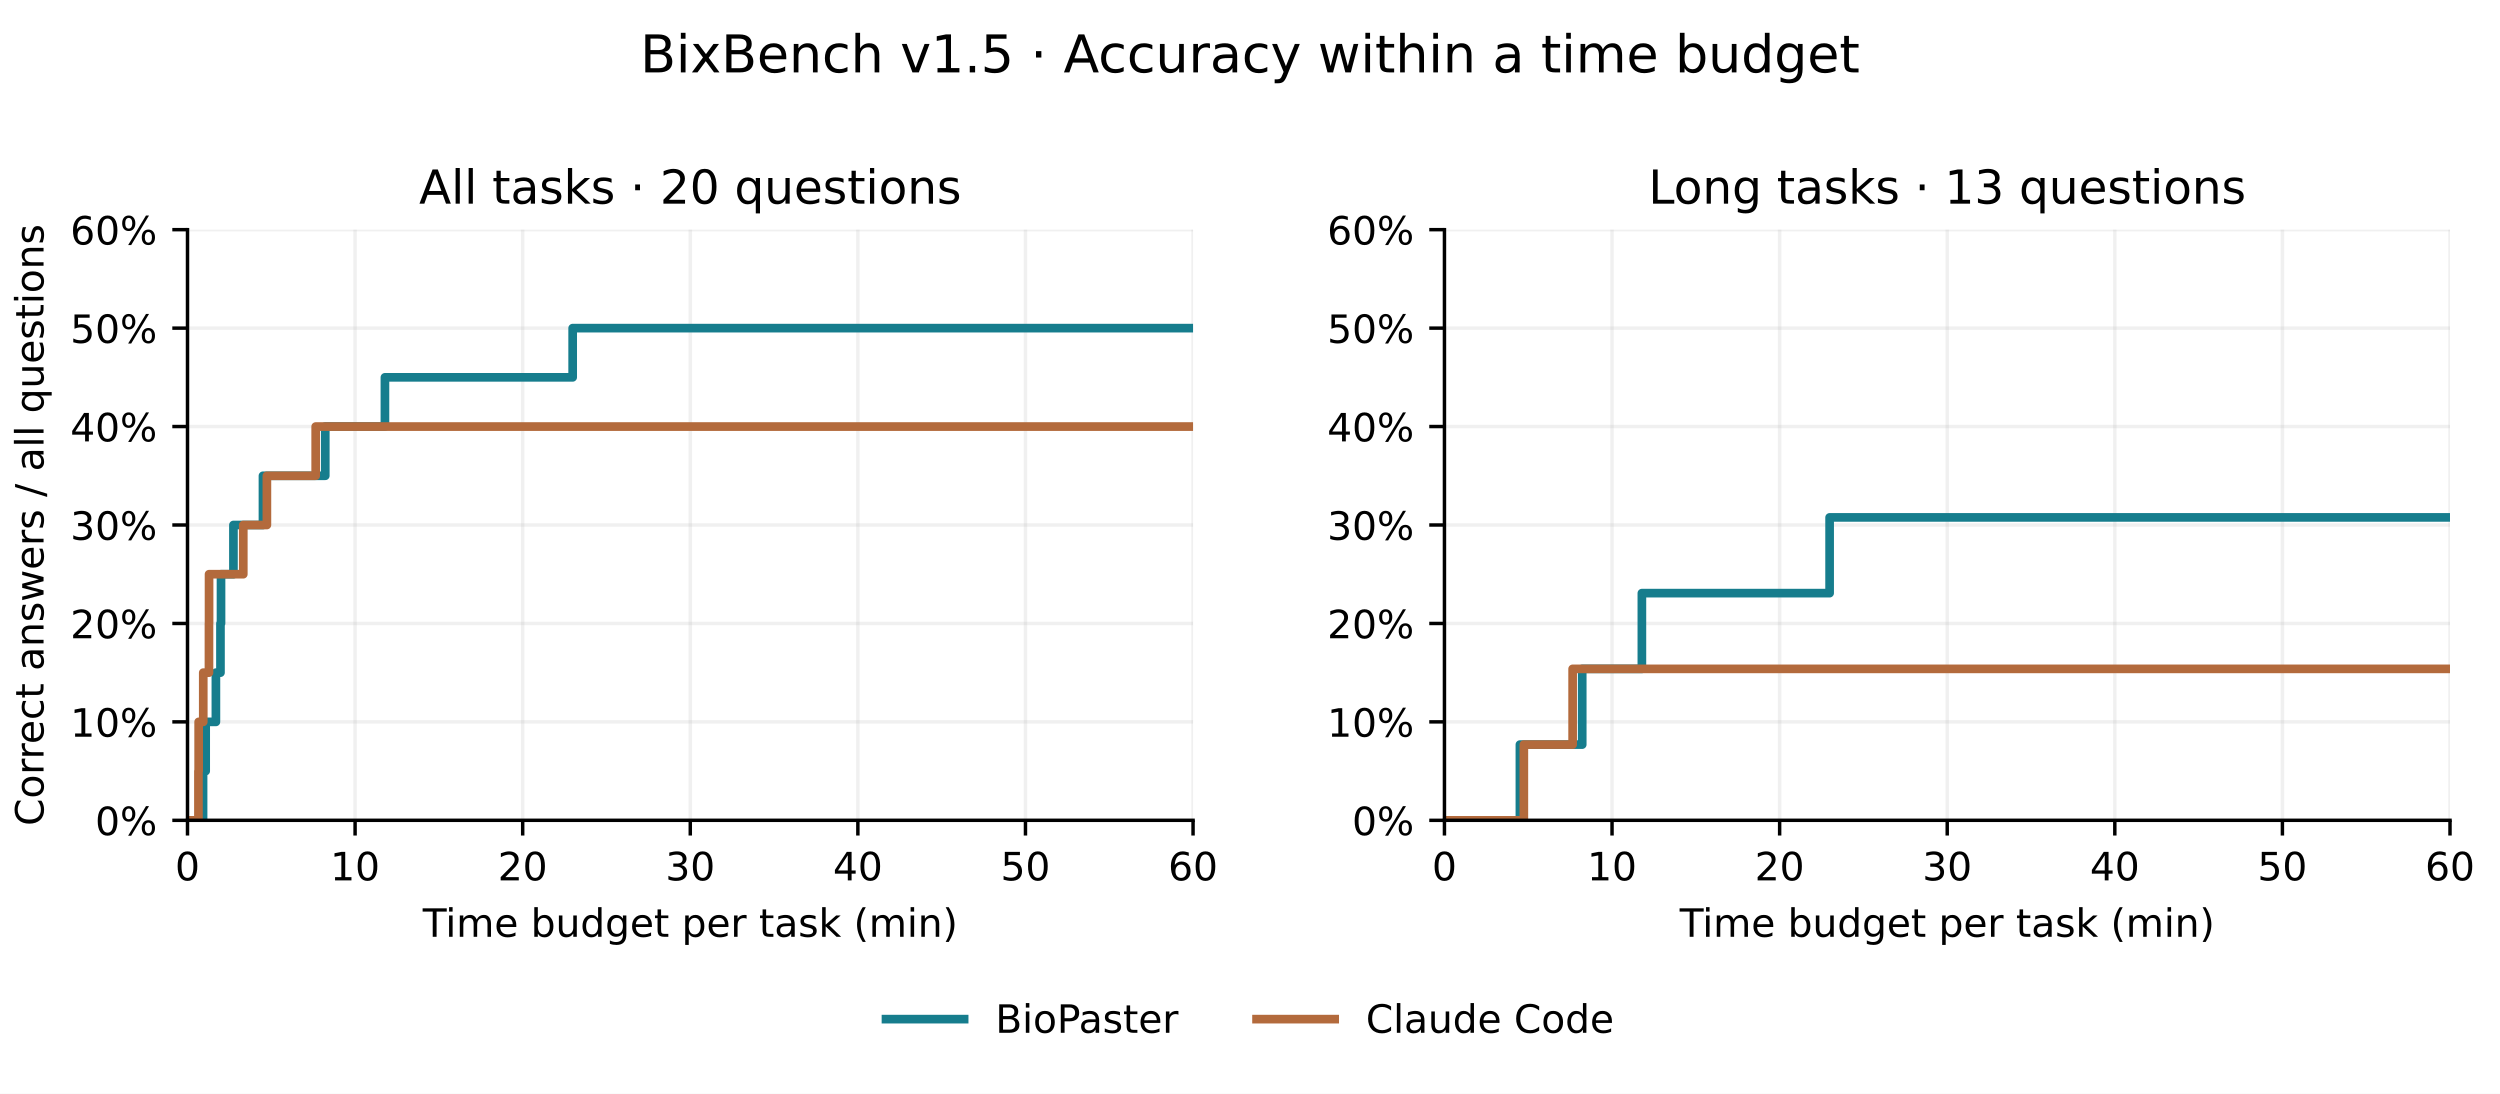
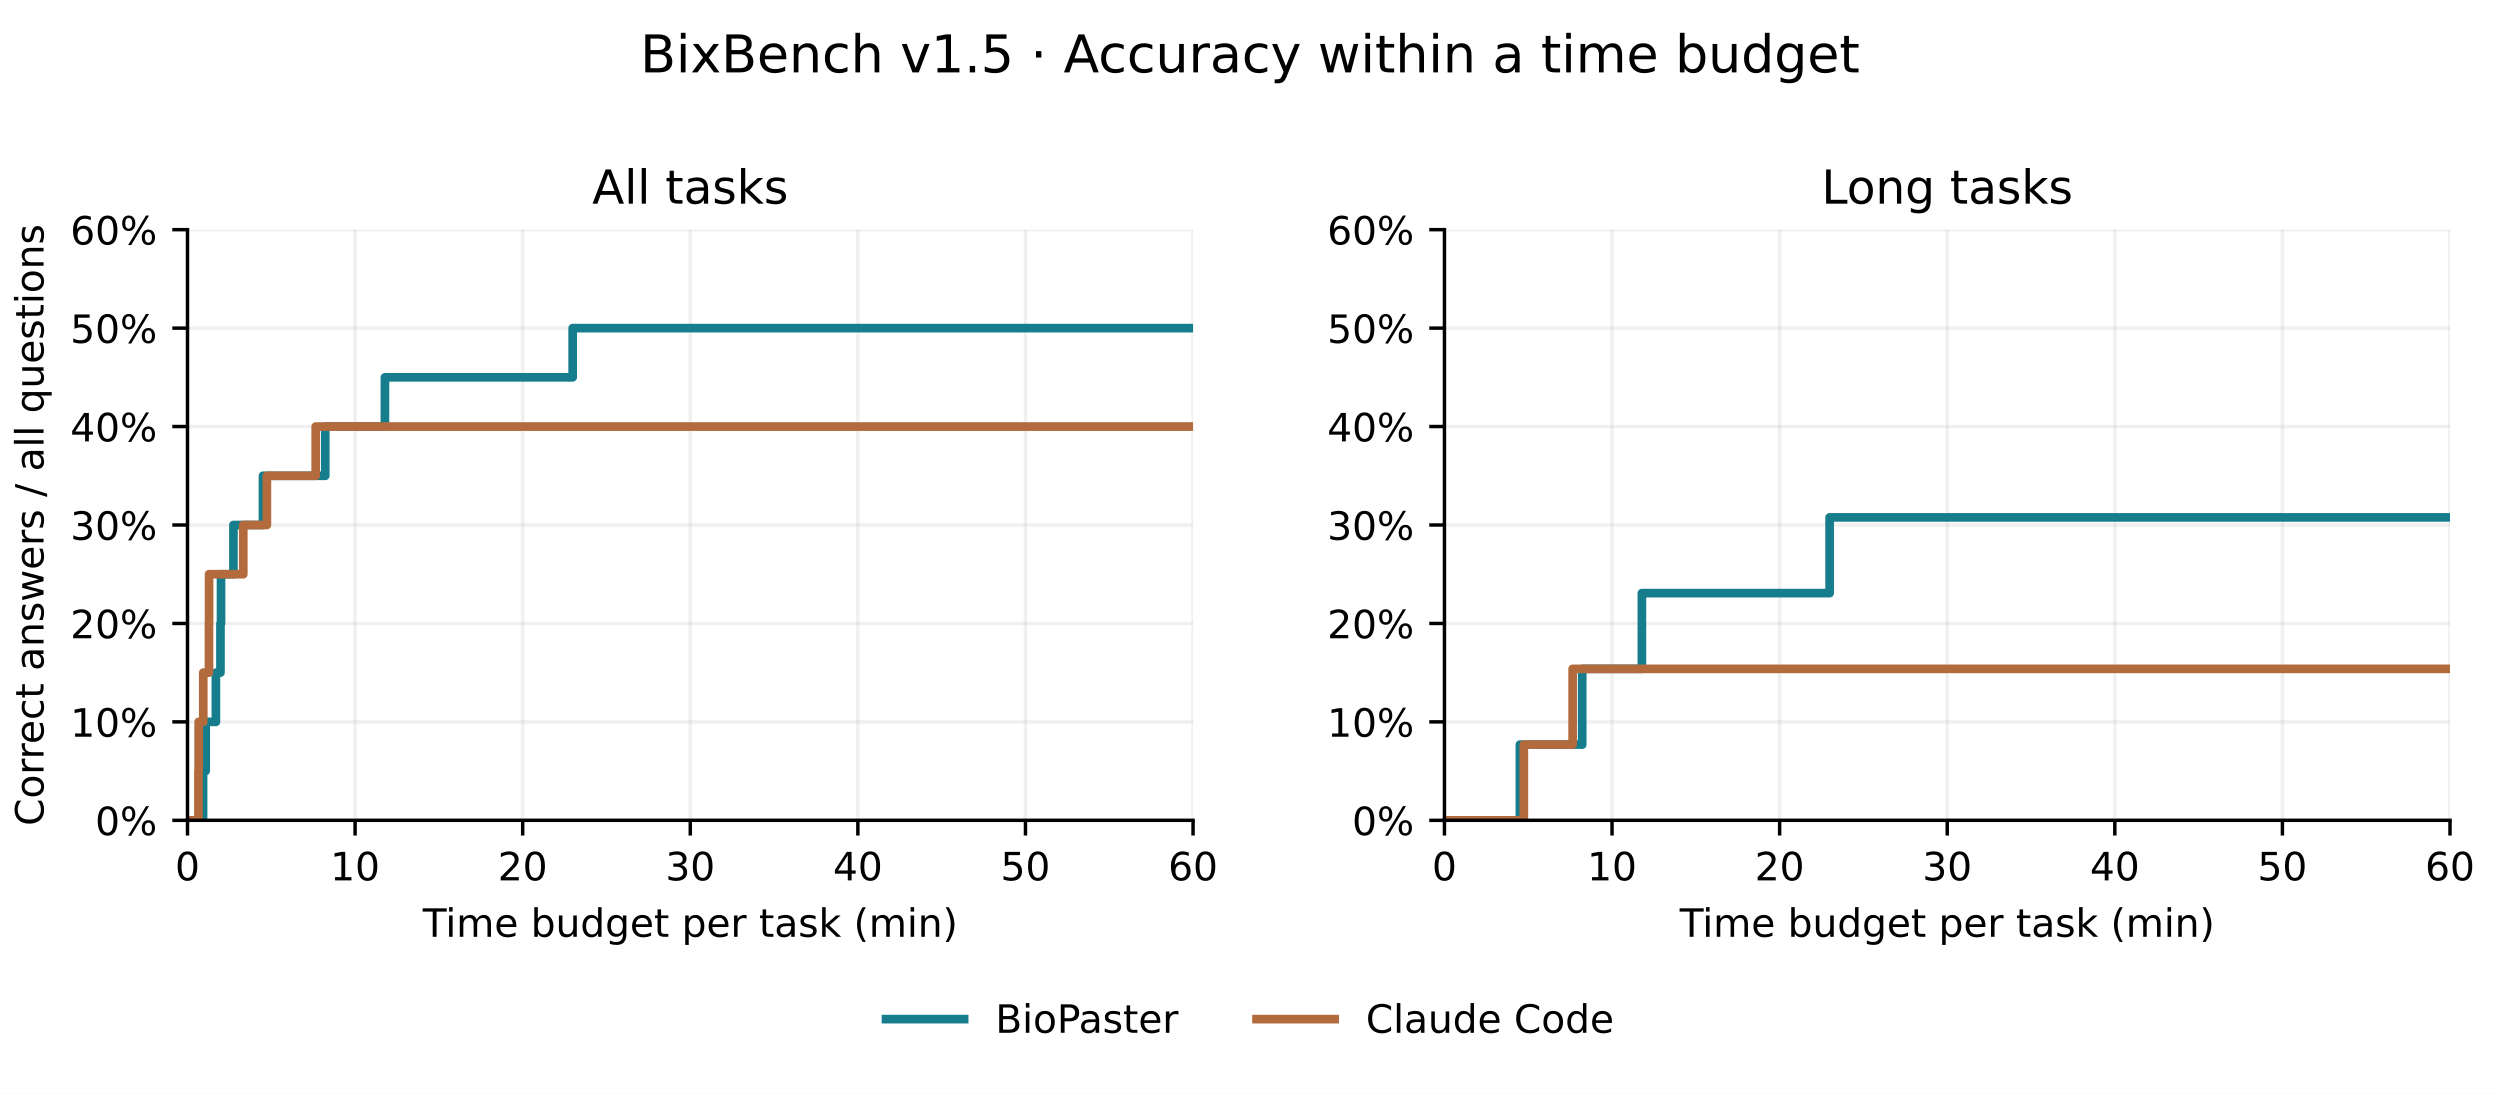
<svg xmlns="http://www.w3.org/2000/svg" xmlns:xlink="http://www.w3.org/1999/xlink" width="576pt" height="252pt" viewBox="0 0 576 252" version="1.1">
  <defs>
    <style type="text/css">*{stroke-linejoin: round; stroke-linecap: butt}</style>
  </defs>
  <g id="figure_1">
    <g id="patch_1">
      <path d="M 0 252  L 576 252  L 576 0  L 0 0  z " style="fill: #ffffff" />
    </g>
    <g id="axes_1">
      <g id="patch_2">
        <path d="M 43.2 189  L 274.88 189  L 274.88 52.92  L 43.2 52.92  z " style="fill: #ffffff" />
      </g>
      <g id="matplotlib.axis_1">
        <g id="xtick_1">
          <g id="line2d_1">
-             <path d="M 43.2 189  L 43.2 52.92  " clip-path="url(#p9bb0f4d1ec)" style="fill: none; stroke: #b0b0b0; stroke-opacity: 0.18; stroke-width: 0.8; stroke-linecap: square" />
+             <path d="M 43.2 189  L 43.2 52.92  " clip-path="url(#pebae69c192)" style="fill: none; stroke: #b0b0b0; stroke-opacity: 0.18; stroke-width: 0.8; stroke-linecap: square" />
          </g>
          <g id="line2d_2">
            <defs>
-               <path id="md4b879f067" d="M 0 0  L 0 3.5  " style="stroke: #000000; stroke-width: 0.8" />
+               <path id="m103c36694e" d="M 0 0  L 0 3.5  " style="stroke: #000000; stroke-width: 0.8" />
            </defs>
            <g>
-               <use xlink:href="#md4b879f067" x="43.2" y="189" style="stroke: #000000; stroke-width: 0.8" />
+               <use xlink:href="#m103c36694e" x="43.2" y="189" style="stroke: #000000; stroke-width: 0.8" />
            </g>
          </g>
          <g id="text_1">
            <text style="font-size: 9px; font-family: 'DejaVu Sans'; text-anchor: middle" x="43.2" y="202.838" transform="rotate(-0 43.2 202.8379)">0</text>
          </g>
        </g>
        <g id="xtick_2">
          <g id="line2d_3">
-             <path d="M 81.813 189  L 81.813 52.92  " clip-path="url(#p9bb0f4d1ec)" style="fill: none; stroke: #b0b0b0; stroke-opacity: 0.18; stroke-width: 0.8; stroke-linecap: square" />
+             <path d="M 81.813 189  L 81.813 52.92  " clip-path="url(#pebae69c192)" style="fill: none; stroke: #b0b0b0; stroke-opacity: 0.18; stroke-width: 0.8; stroke-linecap: square" />
          </g>
          <g id="line2d_4">
            <g>
-               <use xlink:href="#md4b879f067" x="81.813" y="189" style="stroke: #000000; stroke-width: 0.8" />
+               <use xlink:href="#m103c36694e" x="81.813" y="189" style="stroke: #000000; stroke-width: 0.8" />
            </g>
          </g>
          <g id="text_2">
            <text style="font-size: 9px; font-family: 'DejaVu Sans'; text-anchor: middle" x="81.813" y="202.838" transform="rotate(-0 81.81333 202.8379)">10</text>
          </g>
        </g>
        <g id="xtick_3">
          <g id="line2d_5">
-             <path d="M 120.427 189  L 120.427 52.92  " clip-path="url(#p9bb0f4d1ec)" style="fill: none; stroke: #b0b0b0; stroke-opacity: 0.18; stroke-width: 0.8; stroke-linecap: square" />
+             <path d="M 120.427 189  L 120.427 52.92  " clip-path="url(#pebae69c192)" style="fill: none; stroke: #b0b0b0; stroke-opacity: 0.18; stroke-width: 0.8; stroke-linecap: square" />
          </g>
          <g id="line2d_6">
            <g>
-               <use xlink:href="#md4b879f067" x="120.427" y="189" style="stroke: #000000; stroke-width: 0.8" />
+               <use xlink:href="#m103c36694e" x="120.427" y="189" style="stroke: #000000; stroke-width: 0.8" />
            </g>
          </g>
          <g id="text_3">
            <text style="font-size: 9px; font-family: 'DejaVu Sans'; text-anchor: middle" x="120.427" y="202.838" transform="rotate(-0 120.4267 202.8379)">20</text>
          </g>
        </g>
        <g id="xtick_4">
          <g id="line2d_7">
-             <path d="M 159.04 189  L 159.04 52.92  " clip-path="url(#p9bb0f4d1ec)" style="fill: none; stroke: #b0b0b0; stroke-opacity: 0.18; stroke-width: 0.8; stroke-linecap: square" />
+             <path d="M 159.04 189  L 159.04 52.92  " clip-path="url(#pebae69c192)" style="fill: none; stroke: #b0b0b0; stroke-opacity: 0.18; stroke-width: 0.8; stroke-linecap: square" />
          </g>
          <g id="line2d_8">
            <g>
-               <use xlink:href="#md4b879f067" x="159.04" y="189" style="stroke: #000000; stroke-width: 0.8" />
+               <use xlink:href="#m103c36694e" x="159.04" y="189" style="stroke: #000000; stroke-width: 0.8" />
            </g>
          </g>
          <g id="text_4">
            <text style="font-size: 9px; font-family: 'DejaVu Sans'; text-anchor: middle" x="159.04" y="202.838" transform="rotate(-0 159.04 202.8379)">30</text>
          </g>
        </g>
        <g id="xtick_5">
          <g id="line2d_9">
-             <path d="M 197.653 189  L 197.653 52.92  " clip-path="url(#p9bb0f4d1ec)" style="fill: none; stroke: #b0b0b0; stroke-opacity: 0.18; stroke-width: 0.8; stroke-linecap: square" />
+             <path d="M 197.653 189  L 197.653 52.92  " clip-path="url(#pebae69c192)" style="fill: none; stroke: #b0b0b0; stroke-opacity: 0.18; stroke-width: 0.8; stroke-linecap: square" />
          </g>
          <g id="line2d_10">
            <g>
-               <use xlink:href="#md4b879f067" x="197.653" y="189" style="stroke: #000000; stroke-width: 0.8" />
+               <use xlink:href="#m103c36694e" x="197.653" y="189" style="stroke: #000000; stroke-width: 0.8" />
            </g>
          </g>
          <g id="text_5">
            <text style="font-size: 9px; font-family: 'DejaVu Sans'; text-anchor: middle" x="197.653" y="202.838" transform="rotate(-0 197.6533 202.8379)">40</text>
          </g>
        </g>
        <g id="xtick_6">
          <g id="line2d_11">
-             <path d="M 236.267 189  L 236.267 52.92  " clip-path="url(#p9bb0f4d1ec)" style="fill: none; stroke: #b0b0b0; stroke-opacity: 0.18; stroke-width: 0.8; stroke-linecap: square" />
+             <path d="M 236.267 189  L 236.267 52.92  " clip-path="url(#pebae69c192)" style="fill: none; stroke: #b0b0b0; stroke-opacity: 0.18; stroke-width: 0.8; stroke-linecap: square" />
          </g>
          <g id="line2d_12">
            <g>
-               <use xlink:href="#md4b879f067" x="236.267" y="189" style="stroke: #000000; stroke-width: 0.8" />
+               <use xlink:href="#m103c36694e" x="236.267" y="189" style="stroke: #000000; stroke-width: 0.8" />
            </g>
          </g>
          <g id="text_6">
            <text style="font-size: 9px; font-family: 'DejaVu Sans'; text-anchor: middle" x="236.267" y="202.838" transform="rotate(-0 236.2667 202.8379)">50</text>
          </g>
        </g>
        <g id="xtick_7">
          <g id="line2d_13">
-             <path d="M 274.88 189  L 274.88 52.92  " clip-path="url(#p9bb0f4d1ec)" style="fill: none; stroke: #b0b0b0; stroke-opacity: 0.18; stroke-width: 0.8; stroke-linecap: square" />
+             <path d="M 274.88 189  L 274.88 52.92  " clip-path="url(#pebae69c192)" style="fill: none; stroke: #b0b0b0; stroke-opacity: 0.18; stroke-width: 0.8; stroke-linecap: square" />
          </g>
          <g id="line2d_14">
            <g>
-               <use xlink:href="#md4b879f067" x="274.88" y="189" style="stroke: #000000; stroke-width: 0.8" />
+               <use xlink:href="#m103c36694e" x="274.88" y="189" style="stroke: #000000; stroke-width: 0.8" />
            </g>
          </g>
          <g id="text_7">
            <text style="font-size: 9px; font-family: 'DejaVu Sans'; text-anchor: middle" x="274.88" y="202.838" transform="rotate(-0 274.88 202.8379)">60</text>
          </g>
        </g>
        <g id="text_8">
          <text style="font-size: 9px; font-family: 'DejaVu Sans'; text-anchor: middle" x="159.04" y="215.839" transform="rotate(-0 159.04 215.8386)">Time budget per task (min)</text>
        </g>
      </g>
      <g id="matplotlib.axis_2">
        <g id="ytick_1">
          <g id="line2d_15">
-             <path d="M 43.2 189  L 274.88 189  " clip-path="url(#p9bb0f4d1ec)" style="fill: none; stroke: #b0b0b0; stroke-opacity: 0.18; stroke-width: 0.8; stroke-linecap: square" />
+             <path d="M 43.2 189  L 274.88 189  " clip-path="url(#pebae69c192)" style="fill: none; stroke: #b0b0b0; stroke-opacity: 0.18; stroke-width: 0.8; stroke-linecap: square" />
          </g>
          <g id="line2d_16">
            <defs>
-               <path id="m3b8dcdfd55" d="M 0 0  L -3.5 0  " style="stroke: #000000; stroke-width: 0.8" />
+               <path id="m2873b66946" d="M 0 0  L -3.5 0  " style="stroke: #000000; stroke-width: 0.8" />
            </defs>
            <g>
-               <use xlink:href="#m3b8dcdfd55" x="43.2" y="189" style="stroke: #000000; stroke-width: 0.8" />
+               <use xlink:href="#m2873b66946" x="43.2" y="189" style="stroke: #000000; stroke-width: 0.8" />
            </g>
          </g>
          <g id="text_9">
            <text style="font-size: 9px; font-family: 'DejaVu Sans'; text-anchor: end" x="36.2" y="192.419" transform="rotate(-0 36.2 192.4189)">0%</text>
          </g>
        </g>
        <g id="ytick_2">
          <g id="line2d_17">
-             <path d="M 43.2 166.32  L 274.88 166.32  " clip-path="url(#p9bb0f4d1ec)" style="fill: none; stroke: #b0b0b0; stroke-opacity: 0.18; stroke-width: 0.8; stroke-linecap: square" />
+             <path d="M 43.2 166.32  L 274.88 166.32  " clip-path="url(#pebae69c192)" style="fill: none; stroke: #b0b0b0; stroke-opacity: 0.18; stroke-width: 0.8; stroke-linecap: square" />
          </g>
          <g id="line2d_18">
            <g>
-               <use xlink:href="#m3b8dcdfd55" x="43.2" y="166.32" style="stroke: #000000; stroke-width: 0.8" />
+               <use xlink:href="#m2873b66946" x="43.2" y="166.32" style="stroke: #000000; stroke-width: 0.8" />
            </g>
          </g>
          <g id="text_10">
            <text style="font-size: 9px; font-family: 'DejaVu Sans'; text-anchor: end" x="36.2" y="169.739" transform="rotate(-0 36.2 169.7389)">10%</text>
          </g>
        </g>
        <g id="ytick_3">
          <g id="line2d_19">
-             <path d="M 43.2 143.64  L 274.88 143.64  " clip-path="url(#p9bb0f4d1ec)" style="fill: none; stroke: #b0b0b0; stroke-opacity: 0.18; stroke-width: 0.8; stroke-linecap: square" />
+             <path d="M 43.2 143.64  L 274.88 143.64  " clip-path="url(#pebae69c192)" style="fill: none; stroke: #b0b0b0; stroke-opacity: 0.18; stroke-width: 0.8; stroke-linecap: square" />
          </g>
          <g id="line2d_20">
            <g>
-               <use xlink:href="#m3b8dcdfd55" x="43.2" y="143.64" style="stroke: #000000; stroke-width: 0.8" />
+               <use xlink:href="#m2873b66946" x="43.2" y="143.64" style="stroke: #000000; stroke-width: 0.8" />
            </g>
          </g>
          <g id="text_11">
            <text style="font-size: 9px; font-family: 'DejaVu Sans'; text-anchor: end" x="36.2" y="147.059" transform="rotate(-0 36.2 147.0589)">20%</text>
          </g>
        </g>
        <g id="ytick_4">
          <g id="line2d_21">
-             <path d="M 43.2 120.96  L 274.88 120.96  " clip-path="url(#p9bb0f4d1ec)" style="fill: none; stroke: #b0b0b0; stroke-opacity: 0.18; stroke-width: 0.8; stroke-linecap: square" />
+             <path d="M 43.2 120.96  L 274.88 120.96  " clip-path="url(#pebae69c192)" style="fill: none; stroke: #b0b0b0; stroke-opacity: 0.18; stroke-width: 0.8; stroke-linecap: square" />
          </g>
          <g id="line2d_22">
            <g>
-               <use xlink:href="#m3b8dcdfd55" x="43.2" y="120.96" style="stroke: #000000; stroke-width: 0.8" />
+               <use xlink:href="#m2873b66946" x="43.2" y="120.96" style="stroke: #000000; stroke-width: 0.8" />
            </g>
          </g>
          <g id="text_12">
            <text style="font-size: 9px; font-family: 'DejaVu Sans'; text-anchor: end" x="36.2" y="124.379" transform="rotate(-0 36.2 124.3789)">30%</text>
          </g>
        </g>
        <g id="ytick_5">
          <g id="line2d_23">
-             <path d="M 43.2 98.28  L 274.88 98.28  " clip-path="url(#p9bb0f4d1ec)" style="fill: none; stroke: #b0b0b0; stroke-opacity: 0.18; stroke-width: 0.8; stroke-linecap: square" />
+             <path d="M 43.2 98.28  L 274.88 98.28  " clip-path="url(#pebae69c192)" style="fill: none; stroke: #b0b0b0; stroke-opacity: 0.18; stroke-width: 0.8; stroke-linecap: square" />
          </g>
          <g id="line2d_24">
            <g>
-               <use xlink:href="#m3b8dcdfd55" x="43.2" y="98.28" style="stroke: #000000; stroke-width: 0.8" />
+               <use xlink:href="#m2873b66946" x="43.2" y="98.28" style="stroke: #000000; stroke-width: 0.8" />
            </g>
          </g>
          <g id="text_13">
            <text style="font-size: 9px; font-family: 'DejaVu Sans'; text-anchor: end" x="36.2" y="101.699" transform="rotate(-0 36.2 101.6989)">40%</text>
          </g>
        </g>
        <g id="ytick_6">
          <g id="line2d_25">
-             <path d="M 43.2 75.6  L 274.88 75.6  " clip-path="url(#p9bb0f4d1ec)" style="fill: none; stroke: #b0b0b0; stroke-opacity: 0.18; stroke-width: 0.8; stroke-linecap: square" />
+             <path d="M 43.2 75.6  L 274.88 75.6  " clip-path="url(#pebae69c192)" style="fill: none; stroke: #b0b0b0; stroke-opacity: 0.18; stroke-width: 0.8; stroke-linecap: square" />
          </g>
          <g id="line2d_26">
            <g>
-               <use xlink:href="#m3b8dcdfd55" x="43.2" y="75.6" style="stroke: #000000; stroke-width: 0.8" />
+               <use xlink:href="#m2873b66946" x="43.2" y="75.6" style="stroke: #000000; stroke-width: 0.8" />
            </g>
          </g>
          <g id="text_14">
            <text style="font-size: 9px; font-family: 'DejaVu Sans'; text-anchor: end" x="36.2" y="79.019" transform="rotate(-0 36.2 79.01895)">50%</text>
          </g>
        </g>
        <g id="ytick_7">
          <g id="line2d_27">
-             <path d="M 43.2 52.92  L 274.88 52.92  " clip-path="url(#p9bb0f4d1ec)" style="fill: none; stroke: #b0b0b0; stroke-opacity: 0.18; stroke-width: 0.8; stroke-linecap: square" />
+             <path d="M 43.2 52.92  L 274.88 52.92  " clip-path="url(#pebae69c192)" style="fill: none; stroke: #b0b0b0; stroke-opacity: 0.18; stroke-width: 0.8; stroke-linecap: square" />
          </g>
          <g id="line2d_28">
            <g>
-               <use xlink:href="#m3b8dcdfd55" x="43.2" y="52.92" style="stroke: #000000; stroke-width: 0.8" />
+               <use xlink:href="#m2873b66946" x="43.2" y="52.92" style="stroke: #000000; stroke-width: 0.8" />
            </g>
          </g>
          <g id="text_15">
            <text style="font-size: 9px; font-family: 'DejaVu Sans'; text-anchor: end" x="36.2" y="56.339" transform="rotate(-0 36.2 56.33895)">60%</text>
          </g>
        </g>
        <g id="text_16">
          <text style="font-size: 9px; font-family: 'DejaVu Sans'; text-anchor: middle" x="10.034" y="120.96" transform="rotate(-90 10.03398 120.96)">Correct answers / all questions</text>
        </g>
      </g>
      <g id="line2d_29">
-         <path d="M 43.2 189  L 46.785 189  L 46.785 177.66  L 47.389 177.66  L 47.389 166.32  L 49.742 166.32  L 49.742 154.98  L 50.796 154.98  L 50.796 143.64  L 50.922 143.64  L 50.922 132.3  L 53.784 132.3  L 53.784 120.96  L 60.588 120.96  L 60.588 109.62  L 74.941 109.62  L 74.941 98.28  L 88.688 98.28  L 88.688 86.94  L 131.943 86.94  L 131.943 75.6  L 274.88 75.6  L 274.88 75.6  " clip-path="url(#p9bb0f4d1ec)" style="fill: none; stroke: #167d8d; stroke-width: 2; stroke-linecap: square" />
+         <path d="M 43.2 189  L 46.785 189  L 46.785 177.66  L 47.389 177.66  L 47.389 166.32  L 49.742 166.32  L 49.742 154.98  L 50.796 154.98  L 50.796 143.64  L 50.922 143.64  L 50.922 132.3  L 53.784 132.3  L 53.784 120.96  L 60.588 120.96  L 60.588 109.62  L 74.941 109.62  L 74.941 98.28  L 88.688 98.28  L 88.688 86.94  L 131.943 86.94  L 131.943 75.6  L 274.88 75.6  L 274.88 75.6  " clip-path="url(#pebae69c192)" style="fill: none; stroke: #167d8d; stroke-width: 2; stroke-linecap: square" />
      </g>
      <g id="line2d_30">
-         <path d="M 43.2 189  L 45.721 189  L 45.721 177.66  L 45.771 177.66  L 45.771 166.32  L 46.831 166.32  L 46.831 154.98  L 48.146 154.98  L 48.146 143.64  L 48.165 143.64  L 48.165 132.3  L 56.051 132.3  L 56.051 120.96  L 61.492 120.96  L 61.492 109.62  L 72.736 109.62  L 72.736 98.28  L 274.88 98.28  L 274.88 98.28  " clip-path="url(#p9bb0f4d1ec)" style="fill: none; stroke: #b36a3c; stroke-width: 2; stroke-linecap: square" />
+         <path d="M 43.2 189  L 45.721 189  L 45.721 177.66  L 45.771 177.66  L 45.771 166.32  L 46.831 166.32  L 46.831 154.98  L 48.146 154.98  L 48.146 143.64  L 48.165 143.64  L 48.165 132.3  L 56.051 132.3  L 56.051 120.96  L 61.492 120.96  L 61.492 109.62  L 72.736 109.62  L 72.736 98.28  L 274.88 98.28  L 274.88 98.28  " clip-path="url(#pebae69c192)" style="fill: none; stroke: #b36a3c; stroke-width: 2; stroke-linecap: square" />
      </g>
      <g id="patch_3">
        <path d="M 43.2 189  L 43.2 52.92  " style="fill: none; stroke: #000000; stroke-width: 0.8; stroke-linejoin: miter; stroke-linecap: square" />
      </g>
      <g id="patch_4">
        <path d="M 43.2 189  L 274.88 189  " style="fill: none; stroke: #000000; stroke-width: 0.8; stroke-linejoin: miter; stroke-linecap: square" />
      </g>
      <g id="text_17">
-         <text style="font-size: 10.8px; font-family: 'DejaVu Sans'; text-anchor: middle" x="159.04" y="46.92" transform="rotate(-0 159.04 46.92)">All tasks · 20 questions</text>
+         <text style="font-size: 10.8px; font-family: 'DejaVu Sans'; text-anchor: middle" x="159.04" y="46.92" transform="rotate(-0 159.04 46.92)">All tasks</text>
      </g>
    </g>
    <g id="axes_2">
      <g id="patch_5">
        <path d="M 332.8 189  L 564.48 189  L 564.48 52.92  L 332.8 52.92  z " style="fill: #ffffff" />
      </g>
      <g id="matplotlib.axis_3">
        <g id="xtick_8">
          <g id="line2d_31">
-             <path d="M 332.8 189  L 332.8 52.92  " clip-path="url(#p6f066f90d6)" style="fill: none; stroke: #b0b0b0; stroke-opacity: 0.18; stroke-width: 0.8; stroke-linecap: square" />
+             <path d="M 332.8 189  L 332.8 52.92  " clip-path="url(#pc602473f2b)" style="fill: none; stroke: #b0b0b0; stroke-opacity: 0.18; stroke-width: 0.8; stroke-linecap: square" />
          </g>
          <g id="line2d_32">
            <g>
-               <use xlink:href="#md4b879f067" x="332.8" y="189" style="stroke: #000000; stroke-width: 0.8" />
+               <use xlink:href="#m103c36694e" x="332.8" y="189" style="stroke: #000000; stroke-width: 0.8" />
            </g>
          </g>
          <g id="text_18">
            <text style="font-size: 9px; font-family: 'DejaVu Sans'; text-anchor: middle" x="332.8" y="202.838" transform="rotate(-0 332.8 202.8379)">0</text>
          </g>
        </g>
        <g id="xtick_9">
          <g id="line2d_33">
-             <path d="M 371.413 189  L 371.413 52.92  " clip-path="url(#p6f066f90d6)" style="fill: none; stroke: #b0b0b0; stroke-opacity: 0.18; stroke-width: 0.8; stroke-linecap: square" />
+             <path d="M 371.413 189  L 371.413 52.92  " clip-path="url(#pc602473f2b)" style="fill: none; stroke: #b0b0b0; stroke-opacity: 0.18; stroke-width: 0.8; stroke-linecap: square" />
          </g>
          <g id="line2d_34">
            <g>
-               <use xlink:href="#md4b879f067" x="371.413" y="189" style="stroke: #000000; stroke-width: 0.8" />
+               <use xlink:href="#m103c36694e" x="371.413" y="189" style="stroke: #000000; stroke-width: 0.8" />
            </g>
          </g>
          <g id="text_19">
            <text style="font-size: 9px; font-family: 'DejaVu Sans'; text-anchor: middle" x="371.413" y="202.838" transform="rotate(-0 371.4133 202.8379)">10</text>
          </g>
        </g>
        <g id="xtick_10">
          <g id="line2d_35">
-             <path d="M 410.027 189  L 410.027 52.92  " clip-path="url(#p6f066f90d6)" style="fill: none; stroke: #b0b0b0; stroke-opacity: 0.18; stroke-width: 0.8; stroke-linecap: square" />
+             <path d="M 410.027 189  L 410.027 52.92  " clip-path="url(#pc602473f2b)" style="fill: none; stroke: #b0b0b0; stroke-opacity: 0.18; stroke-width: 0.8; stroke-linecap: square" />
          </g>
          <g id="line2d_36">
            <g>
-               <use xlink:href="#md4b879f067" x="410.027" y="189" style="stroke: #000000; stroke-width: 0.8" />
+               <use xlink:href="#m103c36694e" x="410.027" y="189" style="stroke: #000000; stroke-width: 0.8" />
            </g>
          </g>
          <g id="text_20">
            <text style="font-size: 9px; font-family: 'DejaVu Sans'; text-anchor: middle" x="410.027" y="202.838" transform="rotate(-0 410.0267 202.8379)">20</text>
          </g>
        </g>
        <g id="xtick_11">
          <g id="line2d_37">
-             <path d="M 448.64 189  L 448.64 52.92  " clip-path="url(#p6f066f90d6)" style="fill: none; stroke: #b0b0b0; stroke-opacity: 0.18; stroke-width: 0.8; stroke-linecap: square" />
+             <path d="M 448.64 189  L 448.64 52.92  " clip-path="url(#pc602473f2b)" style="fill: none; stroke: #b0b0b0; stroke-opacity: 0.18; stroke-width: 0.8; stroke-linecap: square" />
          </g>
          <g id="line2d_38">
            <g>
-               <use xlink:href="#md4b879f067" x="448.64" y="189" style="stroke: #000000; stroke-width: 0.8" />
+               <use xlink:href="#m103c36694e" x="448.64" y="189" style="stroke: #000000; stroke-width: 0.8" />
            </g>
          </g>
          <g id="text_21">
            <text style="font-size: 9px; font-family: 'DejaVu Sans'; text-anchor: middle" x="448.64" y="202.838" transform="rotate(-0 448.64 202.8379)">30</text>
          </g>
        </g>
        <g id="xtick_12">
          <g id="line2d_39">
-             <path d="M 487.253 189  L 487.253 52.92  " clip-path="url(#p6f066f90d6)" style="fill: none; stroke: #b0b0b0; stroke-opacity: 0.18; stroke-width: 0.8; stroke-linecap: square" />
+             <path d="M 487.253 189  L 487.253 52.92  " clip-path="url(#pc602473f2b)" style="fill: none; stroke: #b0b0b0; stroke-opacity: 0.18; stroke-width: 0.8; stroke-linecap: square" />
          </g>
          <g id="line2d_40">
            <g>
-               <use xlink:href="#md4b879f067" x="487.253" y="189" style="stroke: #000000; stroke-width: 0.8" />
+               <use xlink:href="#m103c36694e" x="487.253" y="189" style="stroke: #000000; stroke-width: 0.8" />
            </g>
          </g>
          <g id="text_22">
            <text style="font-size: 9px; font-family: 'DejaVu Sans'; text-anchor: middle" x="487.253" y="202.838" transform="rotate(-0 487.2533 202.8379)">40</text>
          </g>
        </g>
        <g id="xtick_13">
          <g id="line2d_41">
-             <path d="M 525.867 189  L 525.867 52.92  " clip-path="url(#p6f066f90d6)" style="fill: none; stroke: #b0b0b0; stroke-opacity: 0.18; stroke-width: 0.8; stroke-linecap: square" />
+             <path d="M 525.867 189  L 525.867 52.92  " clip-path="url(#pc602473f2b)" style="fill: none; stroke: #b0b0b0; stroke-opacity: 0.18; stroke-width: 0.8; stroke-linecap: square" />
          </g>
          <g id="line2d_42">
            <g>
-               <use xlink:href="#md4b879f067" x="525.867" y="189" style="stroke: #000000; stroke-width: 0.8" />
+               <use xlink:href="#m103c36694e" x="525.867" y="189" style="stroke: #000000; stroke-width: 0.8" />
            </g>
          </g>
          <g id="text_23">
            <text style="font-size: 9px; font-family: 'DejaVu Sans'; text-anchor: middle" x="525.867" y="202.838" transform="rotate(-0 525.8667 202.8379)">50</text>
          </g>
        </g>
        <g id="xtick_14">
          <g id="line2d_43">
-             <path d="M 564.48 189  L 564.48 52.92  " clip-path="url(#p6f066f90d6)" style="fill: none; stroke: #b0b0b0; stroke-opacity: 0.18; stroke-width: 0.8; stroke-linecap: square" />
+             <path d="M 564.48 189  L 564.48 52.92  " clip-path="url(#pc602473f2b)" style="fill: none; stroke: #b0b0b0; stroke-opacity: 0.18; stroke-width: 0.8; stroke-linecap: square" />
          </g>
          <g id="line2d_44">
            <g>
-               <use xlink:href="#md4b879f067" x="564.48" y="189" style="stroke: #000000; stroke-width: 0.8" />
+               <use xlink:href="#m103c36694e" x="564.48" y="189" style="stroke: #000000; stroke-width: 0.8" />
            </g>
          </g>
          <g id="text_24">
            <text style="font-size: 9px; font-family: 'DejaVu Sans'; text-anchor: middle" x="564.48" y="202.838" transform="rotate(-0 564.48 202.8379)">60</text>
          </g>
        </g>
        <g id="text_25">
          <text style="font-size: 9px; font-family: 'DejaVu Sans'; text-anchor: middle" x="448.64" y="215.839" transform="rotate(-0 448.64 215.8386)">Time budget per task (min)</text>
        </g>
      </g>
      <g id="matplotlib.axis_4">
        <g id="ytick_8">
          <g id="line2d_45">
-             <path d="M 332.8 189  L 564.48 189  " clip-path="url(#p6f066f90d6)" style="fill: none; stroke: #b0b0b0; stroke-opacity: 0.18; stroke-width: 0.8; stroke-linecap: square" />
+             <path d="M 332.8 189  L 564.48 189  " clip-path="url(#pc602473f2b)" style="fill: none; stroke: #b0b0b0; stroke-opacity: 0.18; stroke-width: 0.8; stroke-linecap: square" />
          </g>
          <g id="line2d_46">
            <g>
-               <use xlink:href="#m3b8dcdfd55" x="332.8" y="189" style="stroke: #000000; stroke-width: 0.8" />
+               <use xlink:href="#m2873b66946" x="332.8" y="189" style="stroke: #000000; stroke-width: 0.8" />
            </g>
          </g>
          <g id="text_26">
            <text style="font-size: 9px; font-family: 'DejaVu Sans'; text-anchor: end" x="325.8" y="192.419" transform="rotate(-0 325.8 192.4189)">0%</text>
          </g>
        </g>
        <g id="ytick_9">
          <g id="line2d_47">
-             <path d="M 332.8 166.32  L 564.48 166.32  " clip-path="url(#p6f066f90d6)" style="fill: none; stroke: #b0b0b0; stroke-opacity: 0.18; stroke-width: 0.8; stroke-linecap: square" />
+             <path d="M 332.8 166.32  L 564.48 166.32  " clip-path="url(#pc602473f2b)" style="fill: none; stroke: #b0b0b0; stroke-opacity: 0.18; stroke-width: 0.8; stroke-linecap: square" />
          </g>
          <g id="line2d_48">
            <g>
-               <use xlink:href="#m3b8dcdfd55" x="332.8" y="166.32" style="stroke: #000000; stroke-width: 0.8" />
+               <use xlink:href="#m2873b66946" x="332.8" y="166.32" style="stroke: #000000; stroke-width: 0.8" />
            </g>
          </g>
          <g id="text_27">
            <text style="font-size: 9px; font-family: 'DejaVu Sans'; text-anchor: end" x="325.8" y="169.739" transform="rotate(-0 325.8 169.7389)">10%</text>
          </g>
        </g>
        <g id="ytick_10">
          <g id="line2d_49">
-             <path d="M 332.8 143.64  L 564.48 143.64  " clip-path="url(#p6f066f90d6)" style="fill: none; stroke: #b0b0b0; stroke-opacity: 0.18; stroke-width: 0.8; stroke-linecap: square" />
+             <path d="M 332.8 143.64  L 564.48 143.64  " clip-path="url(#pc602473f2b)" style="fill: none; stroke: #b0b0b0; stroke-opacity: 0.18; stroke-width: 0.8; stroke-linecap: square" />
          </g>
          <g id="line2d_50">
            <g>
-               <use xlink:href="#m3b8dcdfd55" x="332.8" y="143.64" style="stroke: #000000; stroke-width: 0.8" />
+               <use xlink:href="#m2873b66946" x="332.8" y="143.64" style="stroke: #000000; stroke-width: 0.8" />
            </g>
          </g>
          <g id="text_28">
            <text style="font-size: 9px; font-family: 'DejaVu Sans'; text-anchor: end" x="325.8" y="147.059" transform="rotate(-0 325.8 147.0589)">20%</text>
          </g>
        </g>
        <g id="ytick_11">
          <g id="line2d_51">
-             <path d="M 332.8 120.96  L 564.48 120.96  " clip-path="url(#p6f066f90d6)" style="fill: none; stroke: #b0b0b0; stroke-opacity: 0.18; stroke-width: 0.8; stroke-linecap: square" />
+             <path d="M 332.8 120.96  L 564.48 120.96  " clip-path="url(#pc602473f2b)" style="fill: none; stroke: #b0b0b0; stroke-opacity: 0.18; stroke-width: 0.8; stroke-linecap: square" />
          </g>
          <g id="line2d_52">
            <g>
-               <use xlink:href="#m3b8dcdfd55" x="332.8" y="120.96" style="stroke: #000000; stroke-width: 0.8" />
+               <use xlink:href="#m2873b66946" x="332.8" y="120.96" style="stroke: #000000; stroke-width: 0.8" />
            </g>
          </g>
          <g id="text_29">
            <text style="font-size: 9px; font-family: 'DejaVu Sans'; text-anchor: end" x="325.8" y="124.379" transform="rotate(-0 325.8 124.3789)">30%</text>
          </g>
        </g>
        <g id="ytick_12">
          <g id="line2d_53">
-             <path d="M 332.8 98.28  L 564.48 98.28  " clip-path="url(#p6f066f90d6)" style="fill: none; stroke: #b0b0b0; stroke-opacity: 0.18; stroke-width: 0.8; stroke-linecap: square" />
+             <path d="M 332.8 98.28  L 564.48 98.28  " clip-path="url(#pc602473f2b)" style="fill: none; stroke: #b0b0b0; stroke-opacity: 0.18; stroke-width: 0.8; stroke-linecap: square" />
          </g>
          <g id="line2d_54">
            <g>
-               <use xlink:href="#m3b8dcdfd55" x="332.8" y="98.28" style="stroke: #000000; stroke-width: 0.8" />
+               <use xlink:href="#m2873b66946" x="332.8" y="98.28" style="stroke: #000000; stroke-width: 0.8" />
            </g>
          </g>
          <g id="text_30">
            <text style="font-size: 9px; font-family: 'DejaVu Sans'; text-anchor: end" x="325.8" y="101.699" transform="rotate(-0 325.8 101.6989)">40%</text>
          </g>
        </g>
        <g id="ytick_13">
          <g id="line2d_55">
-             <path d="M 332.8 75.6  L 564.48 75.6  " clip-path="url(#p6f066f90d6)" style="fill: none; stroke: #b0b0b0; stroke-opacity: 0.18; stroke-width: 0.8; stroke-linecap: square" />
+             <path d="M 332.8 75.6  L 564.48 75.6  " clip-path="url(#pc602473f2b)" style="fill: none; stroke: #b0b0b0; stroke-opacity: 0.18; stroke-width: 0.8; stroke-linecap: square" />
          </g>
          <g id="line2d_56">
            <g>
-               <use xlink:href="#m3b8dcdfd55" x="332.8" y="75.6" style="stroke: #000000; stroke-width: 0.8" />
+               <use xlink:href="#m2873b66946" x="332.8" y="75.6" style="stroke: #000000; stroke-width: 0.8" />
            </g>
          </g>
          <g id="text_31">
            <text style="font-size: 9px; font-family: 'DejaVu Sans'; text-anchor: end" x="325.8" y="79.019" transform="rotate(-0 325.8 79.01895)">50%</text>
          </g>
        </g>
        <g id="ytick_14">
          <g id="line2d_57">
-             <path d="M 332.8 52.92  L 564.48 52.92  " clip-path="url(#p6f066f90d6)" style="fill: none; stroke: #b0b0b0; stroke-opacity: 0.18; stroke-width: 0.8; stroke-linecap: square" />
+             <path d="M 332.8 52.92  L 564.48 52.92  " clip-path="url(#pc602473f2b)" style="fill: none; stroke: #b0b0b0; stroke-opacity: 0.18; stroke-width: 0.8; stroke-linecap: square" />
          </g>
          <g id="line2d_58">
            <g>
-               <use xlink:href="#m3b8dcdfd55" x="332.8" y="52.92" style="stroke: #000000; stroke-width: 0.8" />
+               <use xlink:href="#m2873b66946" x="332.8" y="52.92" style="stroke: #000000; stroke-width: 0.8" />
            </g>
          </g>
          <g id="text_32">
            <text style="font-size: 9px; font-family: 'DejaVu Sans'; text-anchor: end" x="325.8" y="56.339" transform="rotate(-0 325.8 56.33895)">60%</text>
          </g>
        </g>
      </g>
      <g id="line2d_59">
-         <path d="M 332.8 189  L 350.188 189  L 350.188 171.554  L 364.541 171.554  L 364.541 154.108  L 378.288 154.108  L 378.288 136.662  L 421.543 136.662  L 421.543 119.215  L 564.48 119.215  L 564.48 119.215  " clip-path="url(#p6f066f90d6)" style="fill: none; stroke: #167d8d; stroke-width: 2; stroke-linecap: square" />
+         <path d="M 332.8 189  L 350.188 189  L 350.188 171.554  L 364.541 171.554  L 364.541 154.108  L 378.288 154.108  L 378.288 136.662  L 421.543 136.662  L 421.543 119.215  L 564.48 119.215  L 564.48 119.215  " clip-path="url(#pc602473f2b)" style="fill: none; stroke: #167d8d; stroke-width: 2; stroke-linecap: square" />
      </g>
      <g id="line2d_60">
-         <path d="M 332.8 189  L 351.092 189  L 351.092 171.554  L 362.336 171.554  L 362.336 154.108  L 564.48 154.108  L 564.48 154.108  " clip-path="url(#p6f066f90d6)" style="fill: none; stroke: #b36a3c; stroke-width: 2; stroke-linecap: square" />
+         <path d="M 332.8 189  L 351.092 189  L 351.092 171.554  L 362.336 171.554  L 362.336 154.108  L 564.48 154.108  L 564.48 154.108  " clip-path="url(#pc602473f2b)" style="fill: none; stroke: #b36a3c; stroke-width: 2; stroke-linecap: square" />
      </g>
      <g id="patch_6">
        <path d="M 332.8 189  L 332.8 52.92  " style="fill: none; stroke: #000000; stroke-width: 0.8; stroke-linejoin: miter; stroke-linecap: square" />
      </g>
      <g id="patch_7">
        <path d="M 332.8 189  L 564.48 189  " style="fill: none; stroke: #000000; stroke-width: 0.8; stroke-linejoin: miter; stroke-linecap: square" />
      </g>
      <g id="text_33">
-         <text style="font-size: 10.8px; font-family: 'DejaVu Sans'; text-anchor: middle" x="448.64" y="46.92" transform="rotate(-0 448.64 46.92)">Long tasks · 13 questions</text>
+         <text style="font-size: 10.8px; font-family: 'DejaVu Sans'; text-anchor: middle" x="448.64" y="46.92" transform="rotate(-0 448.64 46.92)">Long tasks</text>
      </g>
    </g>
    <g id="text_34">
      <text style="font-size: 12px; font-family: 'DejaVu Sans'; text-anchor: middle" x="288" y="16.678" transform="rotate(-0 288 16.67813)">BixBench v1.5 · Accuracy within a time budget</text>
    </g>
    <g id="legend_1">
      <g id="line2d_61">
        <path d="M 204.133 234.808  L 213.133 234.808  L 213.133 234.808  L 222.133 234.808  L 222.133 234.808  " style="fill: none; stroke: #167d8d; stroke-width: 2; stroke-linecap: square" />
      </g>
      <g id="text_35">
        <text style="font-size: 9px; font-family: 'DejaVu Sans'; text-anchor: start" x="229.333" y="237.958" transform="rotate(-0 229.3334 237.9579)">BioPaster</text>
      </g>
      <g id="line2d_62">
        <path d="M 289.508 234.808  L 298.508 234.808  L 298.508 234.808  L 307.508 234.808  L 307.508 234.808  " style="fill: none; stroke: #b36a3c; stroke-width: 2; stroke-linecap: square" />
      </g>
      <g id="text_36">
        <text style="font-size: 9px; font-family: 'DejaVu Sans'; text-anchor: start" x="314.708" y="237.958" transform="rotate(-0 314.7082 237.9579)">Claude Code</text>
      </g>
    </g>
  </g>
  <defs>
-     <clipPath id="p9bb0f4d1ec">
+     <clipPath id="pebae69c192">
      <rect x="43.2" y="52.92" width="231.68" height="136.08" />
    </clipPath>
-     <clipPath id="p6f066f90d6">
+     <clipPath id="pc602473f2b">
      <rect x="332.8" y="52.92" width="231.68" height="136.08" />
    </clipPath>
  </defs>
</svg>
